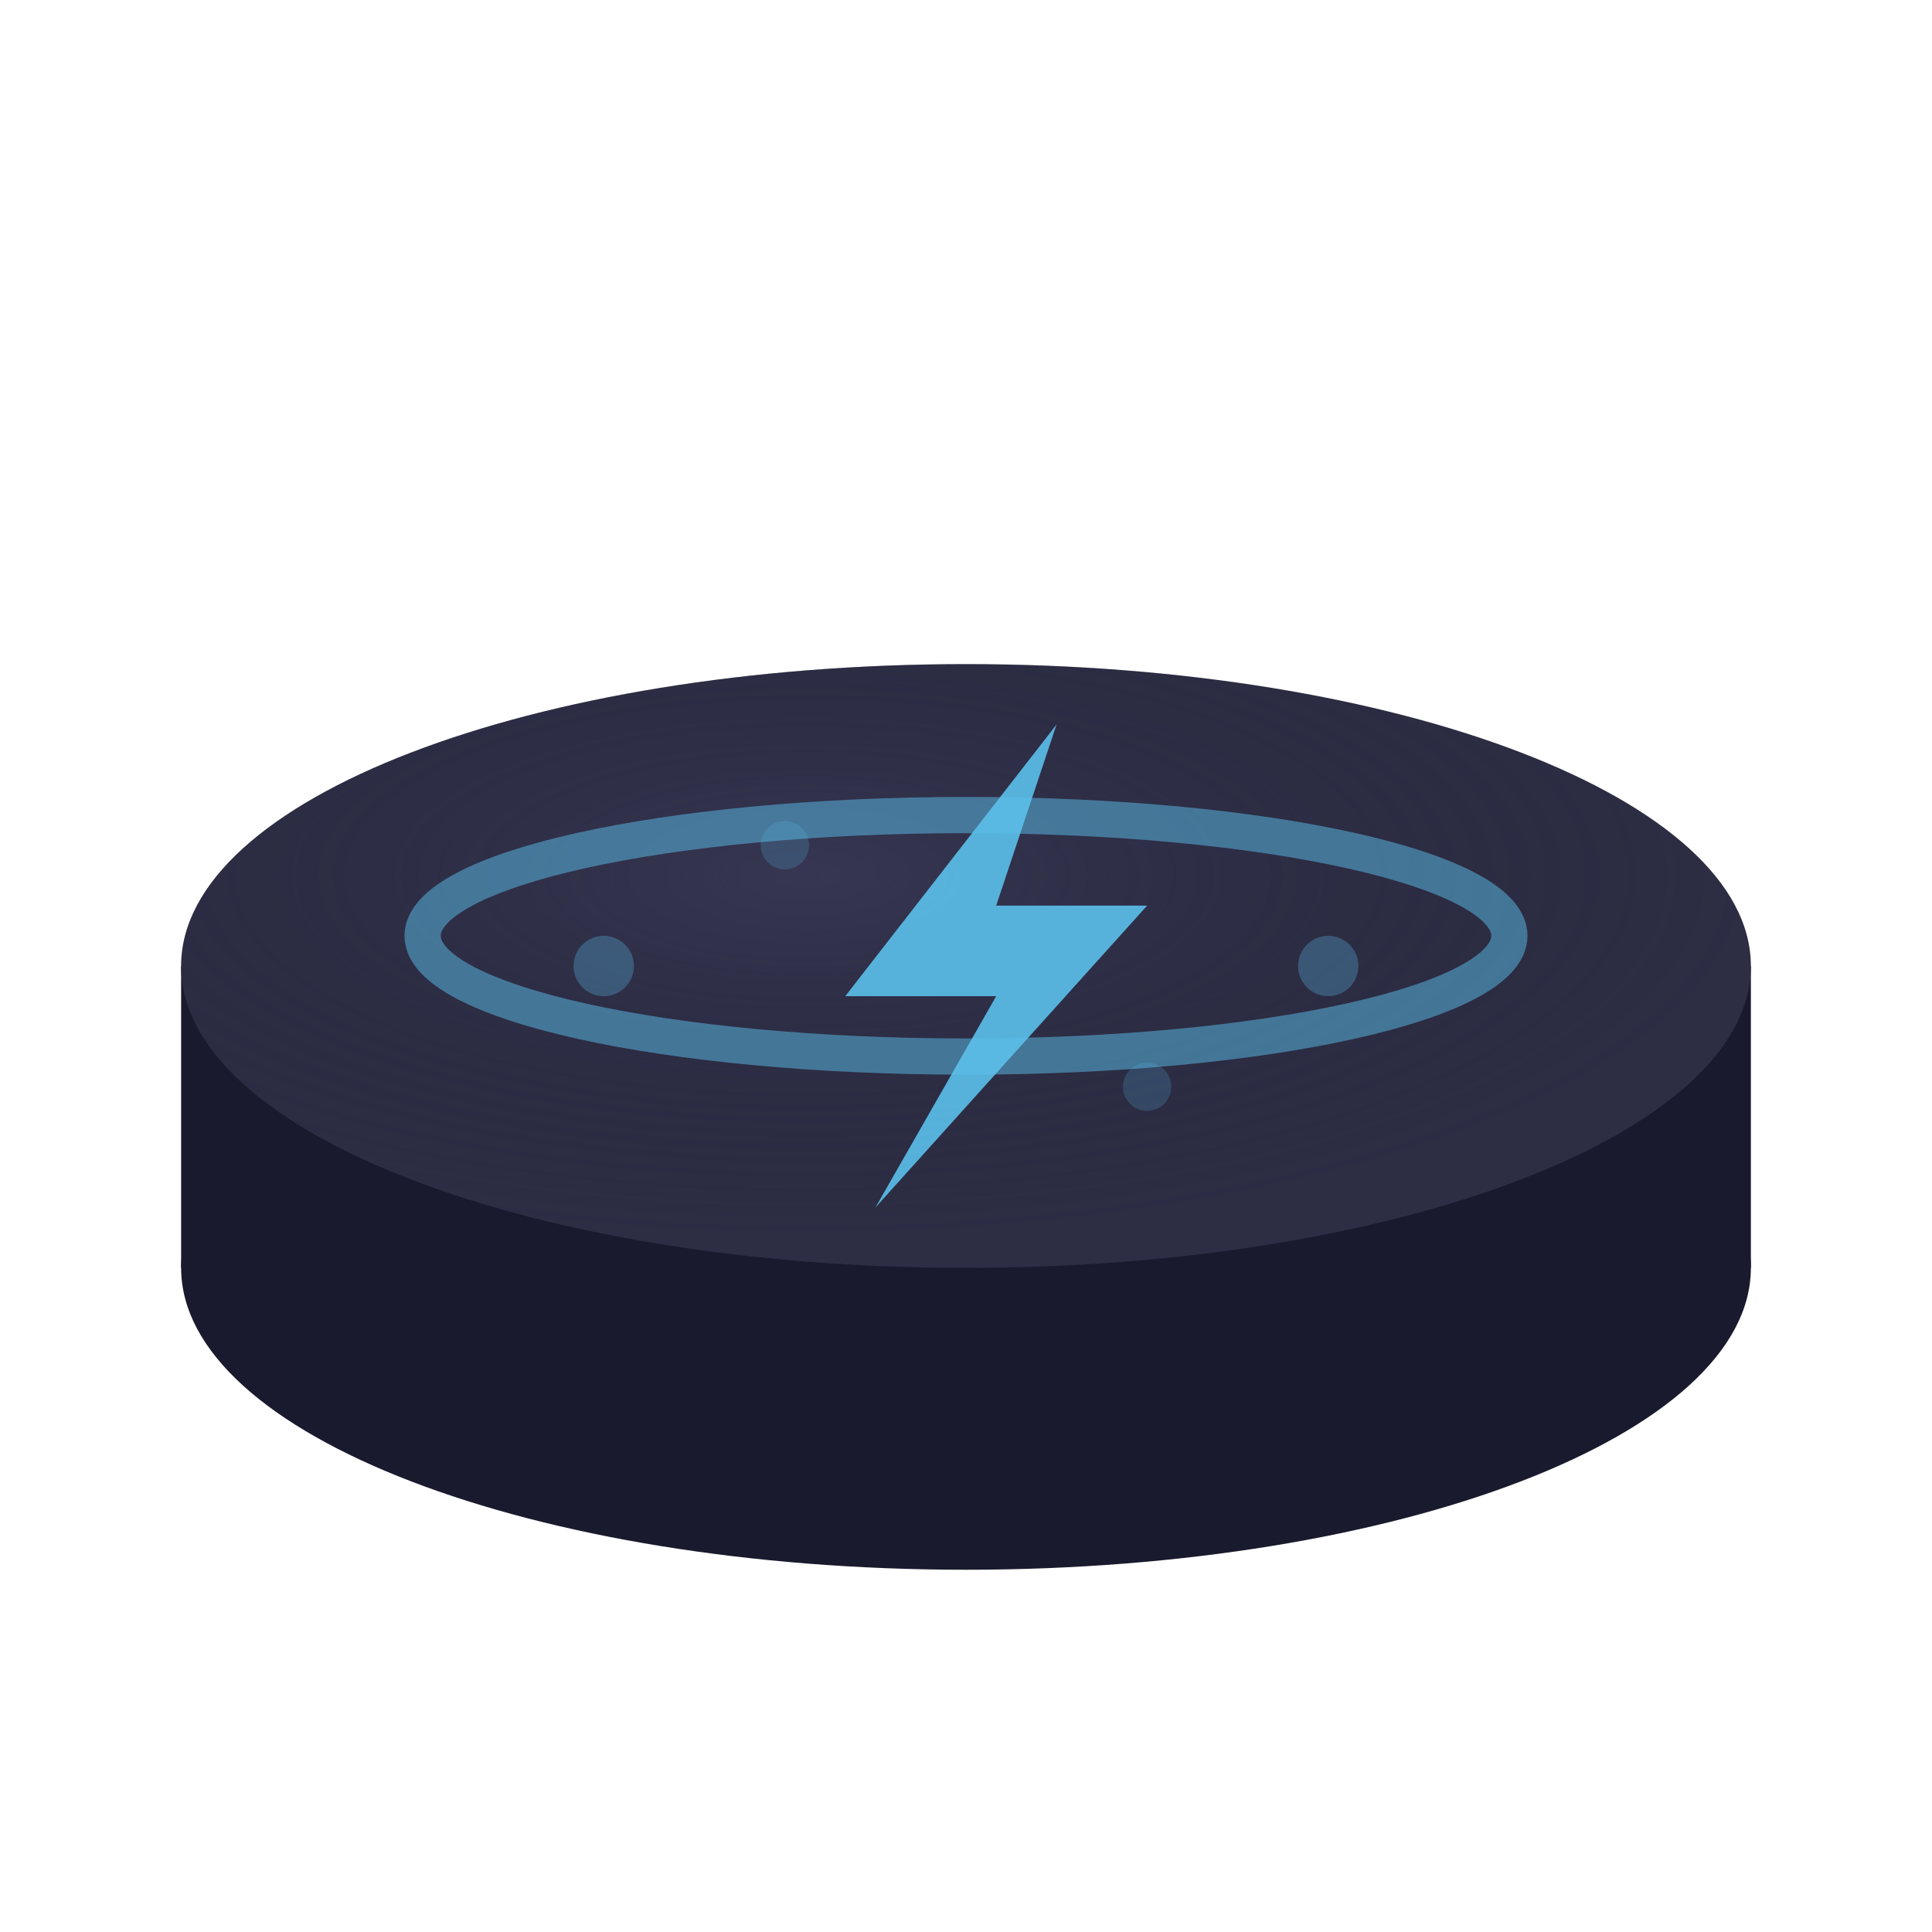
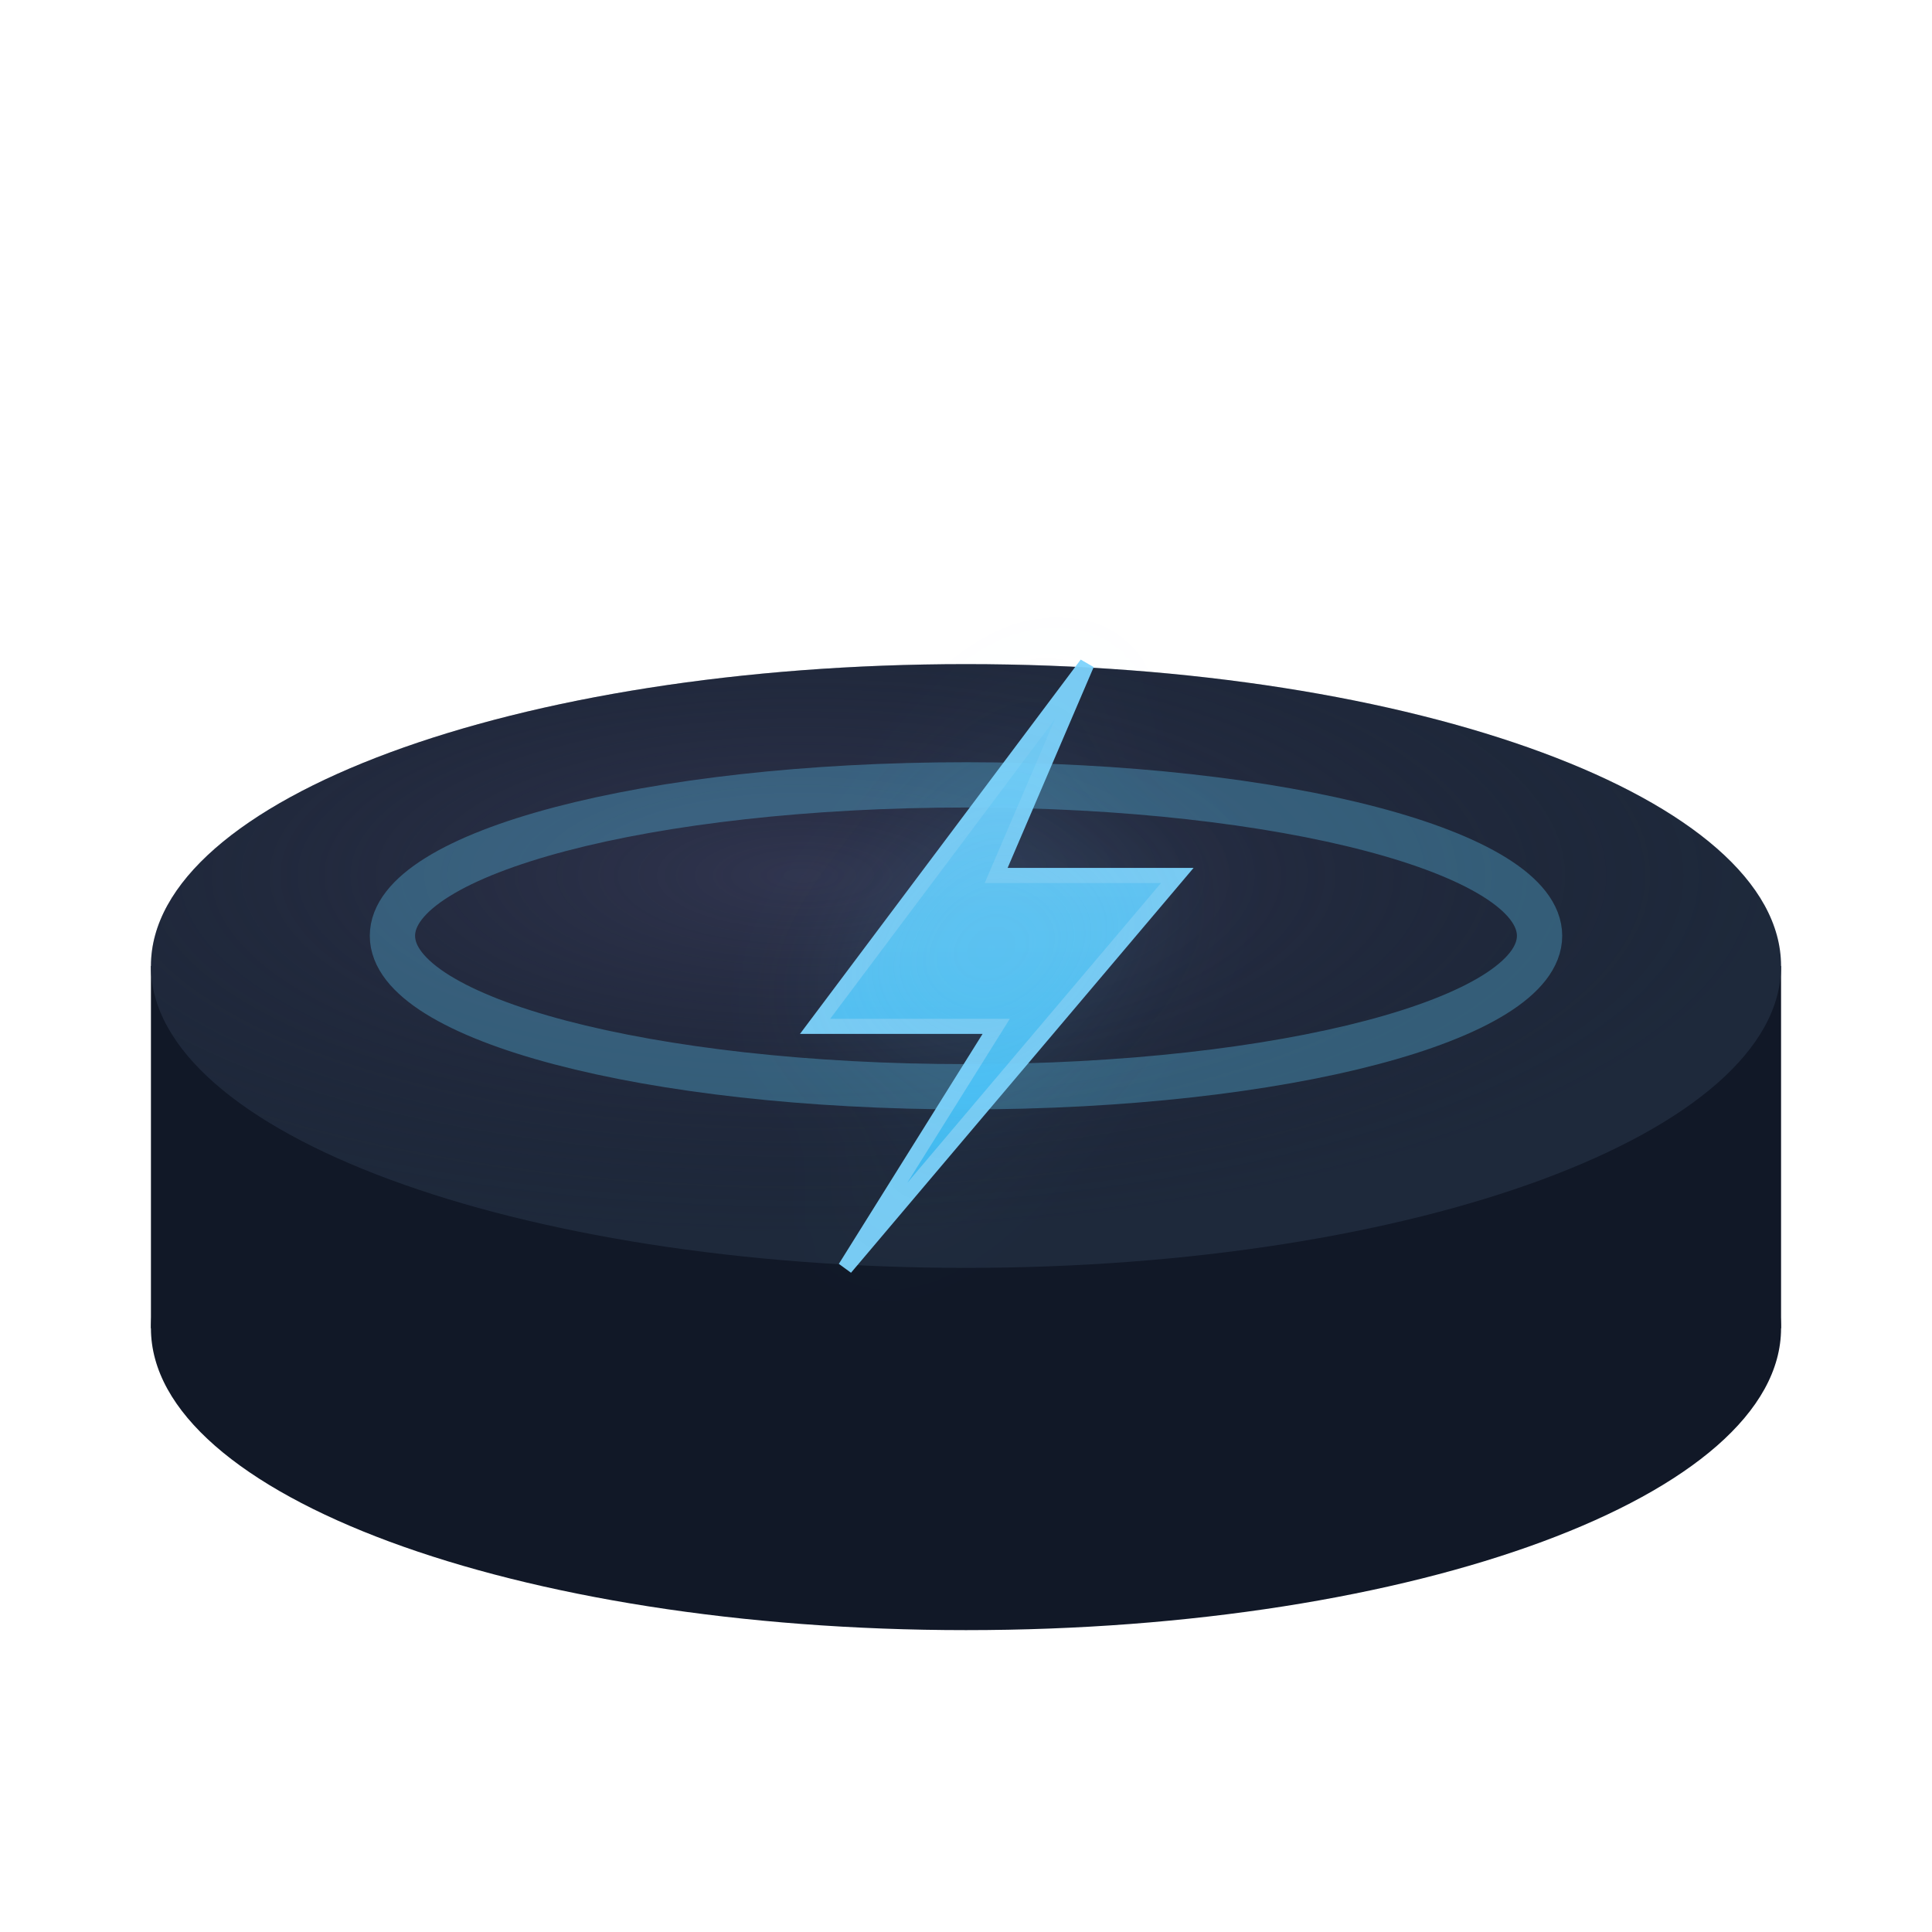
<svg xmlns="http://www.w3.org/2000/svg" viewBox="0 0 64 64">
-   <ellipse cx="32" cy="42" rx="26" ry="10" fill="#1a1a2e" />
-   <rect x="6" y="32" width="52" height="10" fill="#1a1a2e" />
-   <ellipse cx="32" cy="32" rx="26" ry="10" fill="#2d2d44" />
-   <ellipse cx="32" cy="32" rx="26" ry="10" fill="url(#puckGrad)" />
-   <ellipse cx="32" cy="31" rx="18" ry="4" fill="none" stroke="#5bc0eb" stroke-width="1.2" opacity="0.5" />
-   <path d="M35 24 L28 33 L33 33 L29 40 L38 30 L33 30 Z" fill="#5bc0eb" opacity="0.9" />
-   <circle cx="20" cy="32" r="1" fill="#5bc0eb" opacity="0.3" />
-   <circle cx="44" cy="32" r="1" fill="#5bc0eb" opacity="0.3" />
-   <circle cx="26" cy="28" r="0.8" fill="#5bc0eb" opacity="0.2" />
-   <circle cx="38" cy="36" r="0.8" fill="#5bc0eb" opacity="0.2" />
  <defs>
    <radialGradient id="puckGrad" cx="40%" cy="35%" r="60%">
      <stop offset="0%" stop-color="#3d3d5c" stop-opacity="0.6" />
      <stop offset="100%" stop-color="#1a1a2e" stop-opacity="0" />
    </radialGradient>
+     <linearGradient id="boltGrad" x1="0" y1="0" x2="0" y2="1">
+       <stop offset="0%" stop-color="#7dd3fc" />
+       <stop offset="100%" stop-color="#38bdf8" />
+     </linearGradient>
  </defs>
+   <ellipse cx="32" cy="44" rx="27" ry="10" fill="#111827" />
+   <rect x="5" y="32" width="54" height="12" fill="#111827" />
+   <ellipse cx="32" cy="32" rx="27" ry="10" fill="#1e293b" />
+   <ellipse cx="32" cy="32" rx="27" ry="10" fill="url(#puckGrad)" />
+   <ellipse cx="32" cy="31" rx="19" ry="5" fill="none" stroke="#5bc0eb" stroke-width="1.5" opacity="0.35" />
+   <path d="M36 22 L27 34 L33 34 L28 42 L39 29 L33 29 Z" fill="url(#boltGrad)" stroke="#7dd3fc" stroke-width="0.5" opacity="0.95" />
+   <path d="M36 22 L27 34 L33 34 L28 42 L39 29 L33 29 Z" fill="#5bc0eb" opacity="0.15" filter="blur(2px)" />
</svg>
